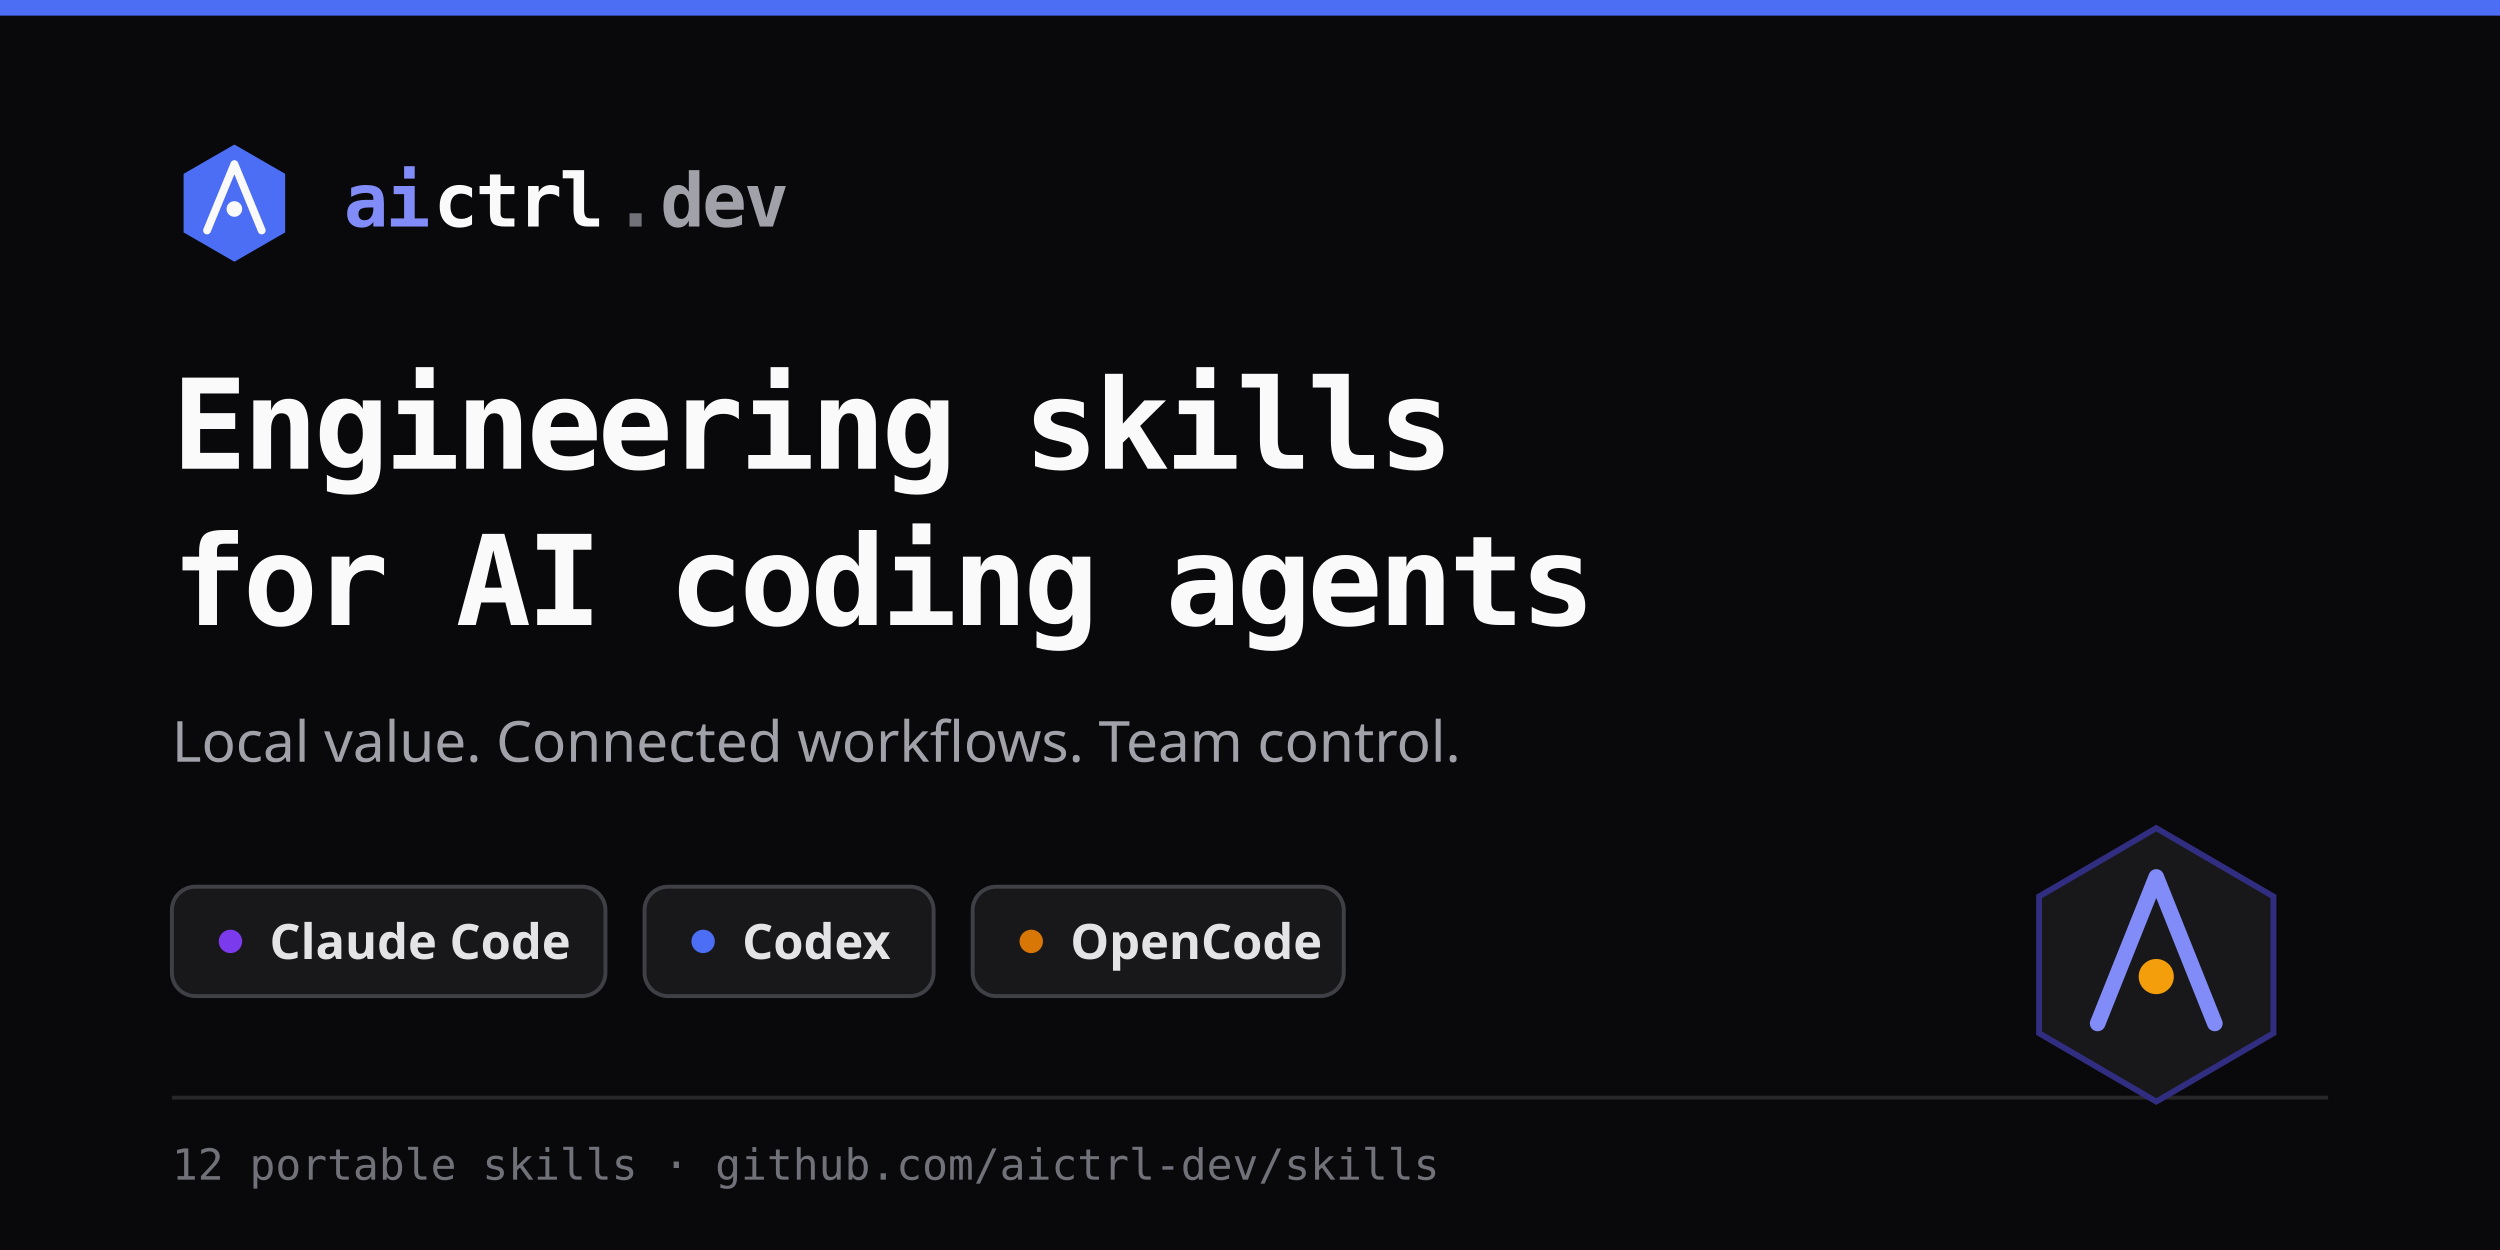
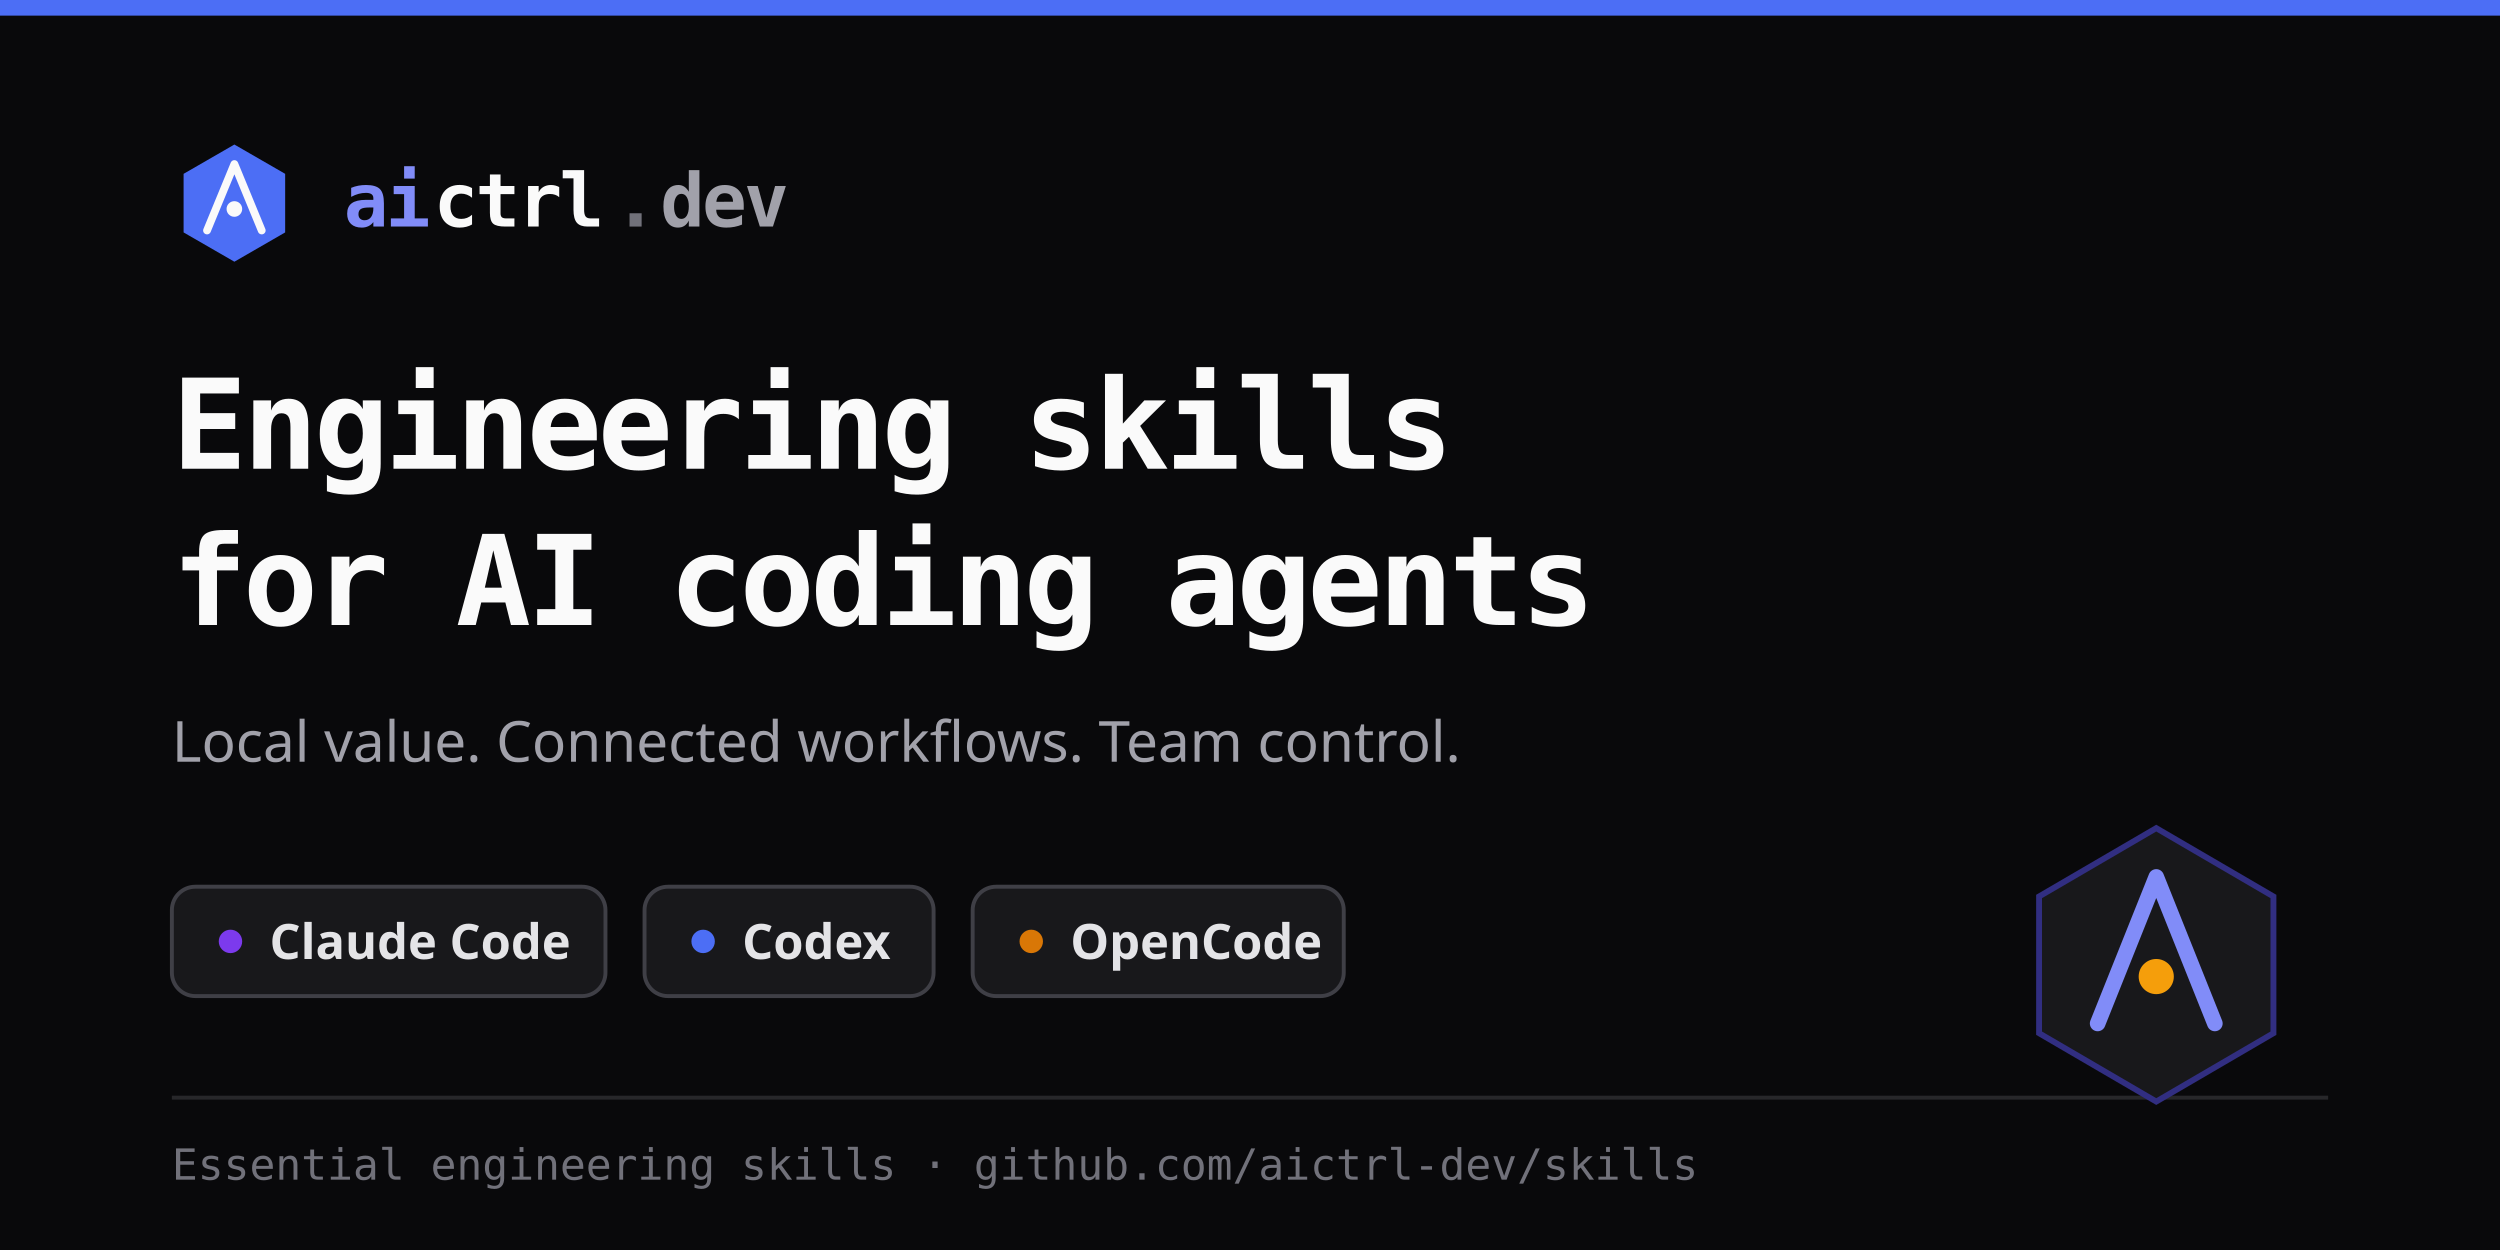
<svg xmlns="http://www.w3.org/2000/svg" width="1280" height="640" viewBox="0 0 1280 640" fill="none">
  <rect width="1280" height="640" fill="#09090b" />
  <rect x="0" y="0" width="1280" height="8" fill="#4c6ef5" />
  <g transform="translate(88 72)">
    <path d="M32 2L58 17V47L32 62L6 47V17L32 2Z" fill="#4c6ef5" />
    <path d="M32 12L18 46 M32 12L46 46" stroke="#fafafa" stroke-width="4" stroke-linecap="round" stroke-linejoin="round" />
    <circle cx="32" cy="35" r="4" fill="#fafafa" />
  </g>
  <text x="176" y="116" fill="#818cf8" font-family="'DejaVu Sans Mono', monospace" font-size="38" font-weight="700" letter-spacing="-1.4">ai</text>
  <text x="222" y="116" fill="#fafafa" font-family="'DejaVu Sans Mono', monospace" font-size="38" font-weight="700" letter-spacing="-1.4">ctrl</text>
  <text x="314" y="116" fill="#71717a" font-family="'DejaVu Sans Mono', monospace" font-size="38" font-weight="700" letter-spacing="-1.4">.</text>
  <text x="338" y="116" fill="#a1a1aa" font-family="'DejaVu Sans Mono', monospace" font-size="38" font-weight="700" letter-spacing="-1.4">dev</text>
  <text x="88" y="240" fill="#fafafa" font-family="'DejaVu Sans Mono', monospace" font-size="64" font-weight="700" letter-spacing="-2.2">Engineering skills</text>
  <text x="88" y="320" fill="#fafafa" font-family="'DejaVu Sans Mono', monospace" font-size="64" font-weight="700" letter-spacing="-2.2">for AI coding agents</text>
  <text x="88" y="390" fill="#a1a1aa" font-family="'Noto Sans', sans-serif" font-size="29" font-weight="400">Local value. Connected workflows. Team control.</text>
  <g transform="translate(88 454)">
    <rect width="222" height="56" rx="12" fill="#18181b" stroke="#3f3f46" stroke-width="2" />
    <circle cx="30" cy="28" r="6" fill="#7c3aed" />
    <text x="50" y="37" fill="#e4e4e7" font-family="'Noto Sans', sans-serif" font-size="25" font-weight="600">Claude Code</text>
  </g>
  <g transform="translate(330 454)">
    <rect width="148" height="56" rx="12" fill="#18181b" stroke="#3f3f46" stroke-width="2" />
    <circle cx="30" cy="28" r="6" fill="#4c6ef5" />
    <text x="50" y="37" fill="#e4e4e7" font-family="'Noto Sans', sans-serif" font-size="25" font-weight="600">Codex</text>
  </g>
  <g transform="translate(498 454)">
    <rect width="190" height="56" rx="12" fill="#18181b" stroke="#3f3f46" stroke-width="2" />
    <circle cx="30" cy="28" r="6" fill="#d97706" />
    <text x="50" y="37" fill="#e4e4e7" font-family="'Noto Sans', sans-serif" font-size="25" font-weight="600">OpenCode</text>
  </g>
  <line x1="88" y1="562" x2="1192" y2="562" stroke="#27272a" stroke-width="2" />
-   <text x="88" y="604" fill="#71717a" font-family="'DejaVu Sans Mono', monospace" font-size="22">12 portable skills · github.com/aictrl-dev/skills</text>
+   <text x="88" y="604" fill="#71717a" font-family="'DejaVu Sans Mono', monospace" font-size="22">Essential engineering skills · github.com/aictrl-dev/skills</text>
  <g transform="translate(1030 424)">
    <path d="M74 0L134 35V105L74 140L14 105V35L74 0Z" fill="#18181b" stroke="#312e81" stroke-width="3" />
    <path d="M74 25L44 100 M74 25L104 100" stroke="#818cf8" stroke-width="8" stroke-linecap="round" stroke-linejoin="round" />
    <circle cx="74" cy="76" r="9" fill="#f59e0b" />
  </g>
</svg>
